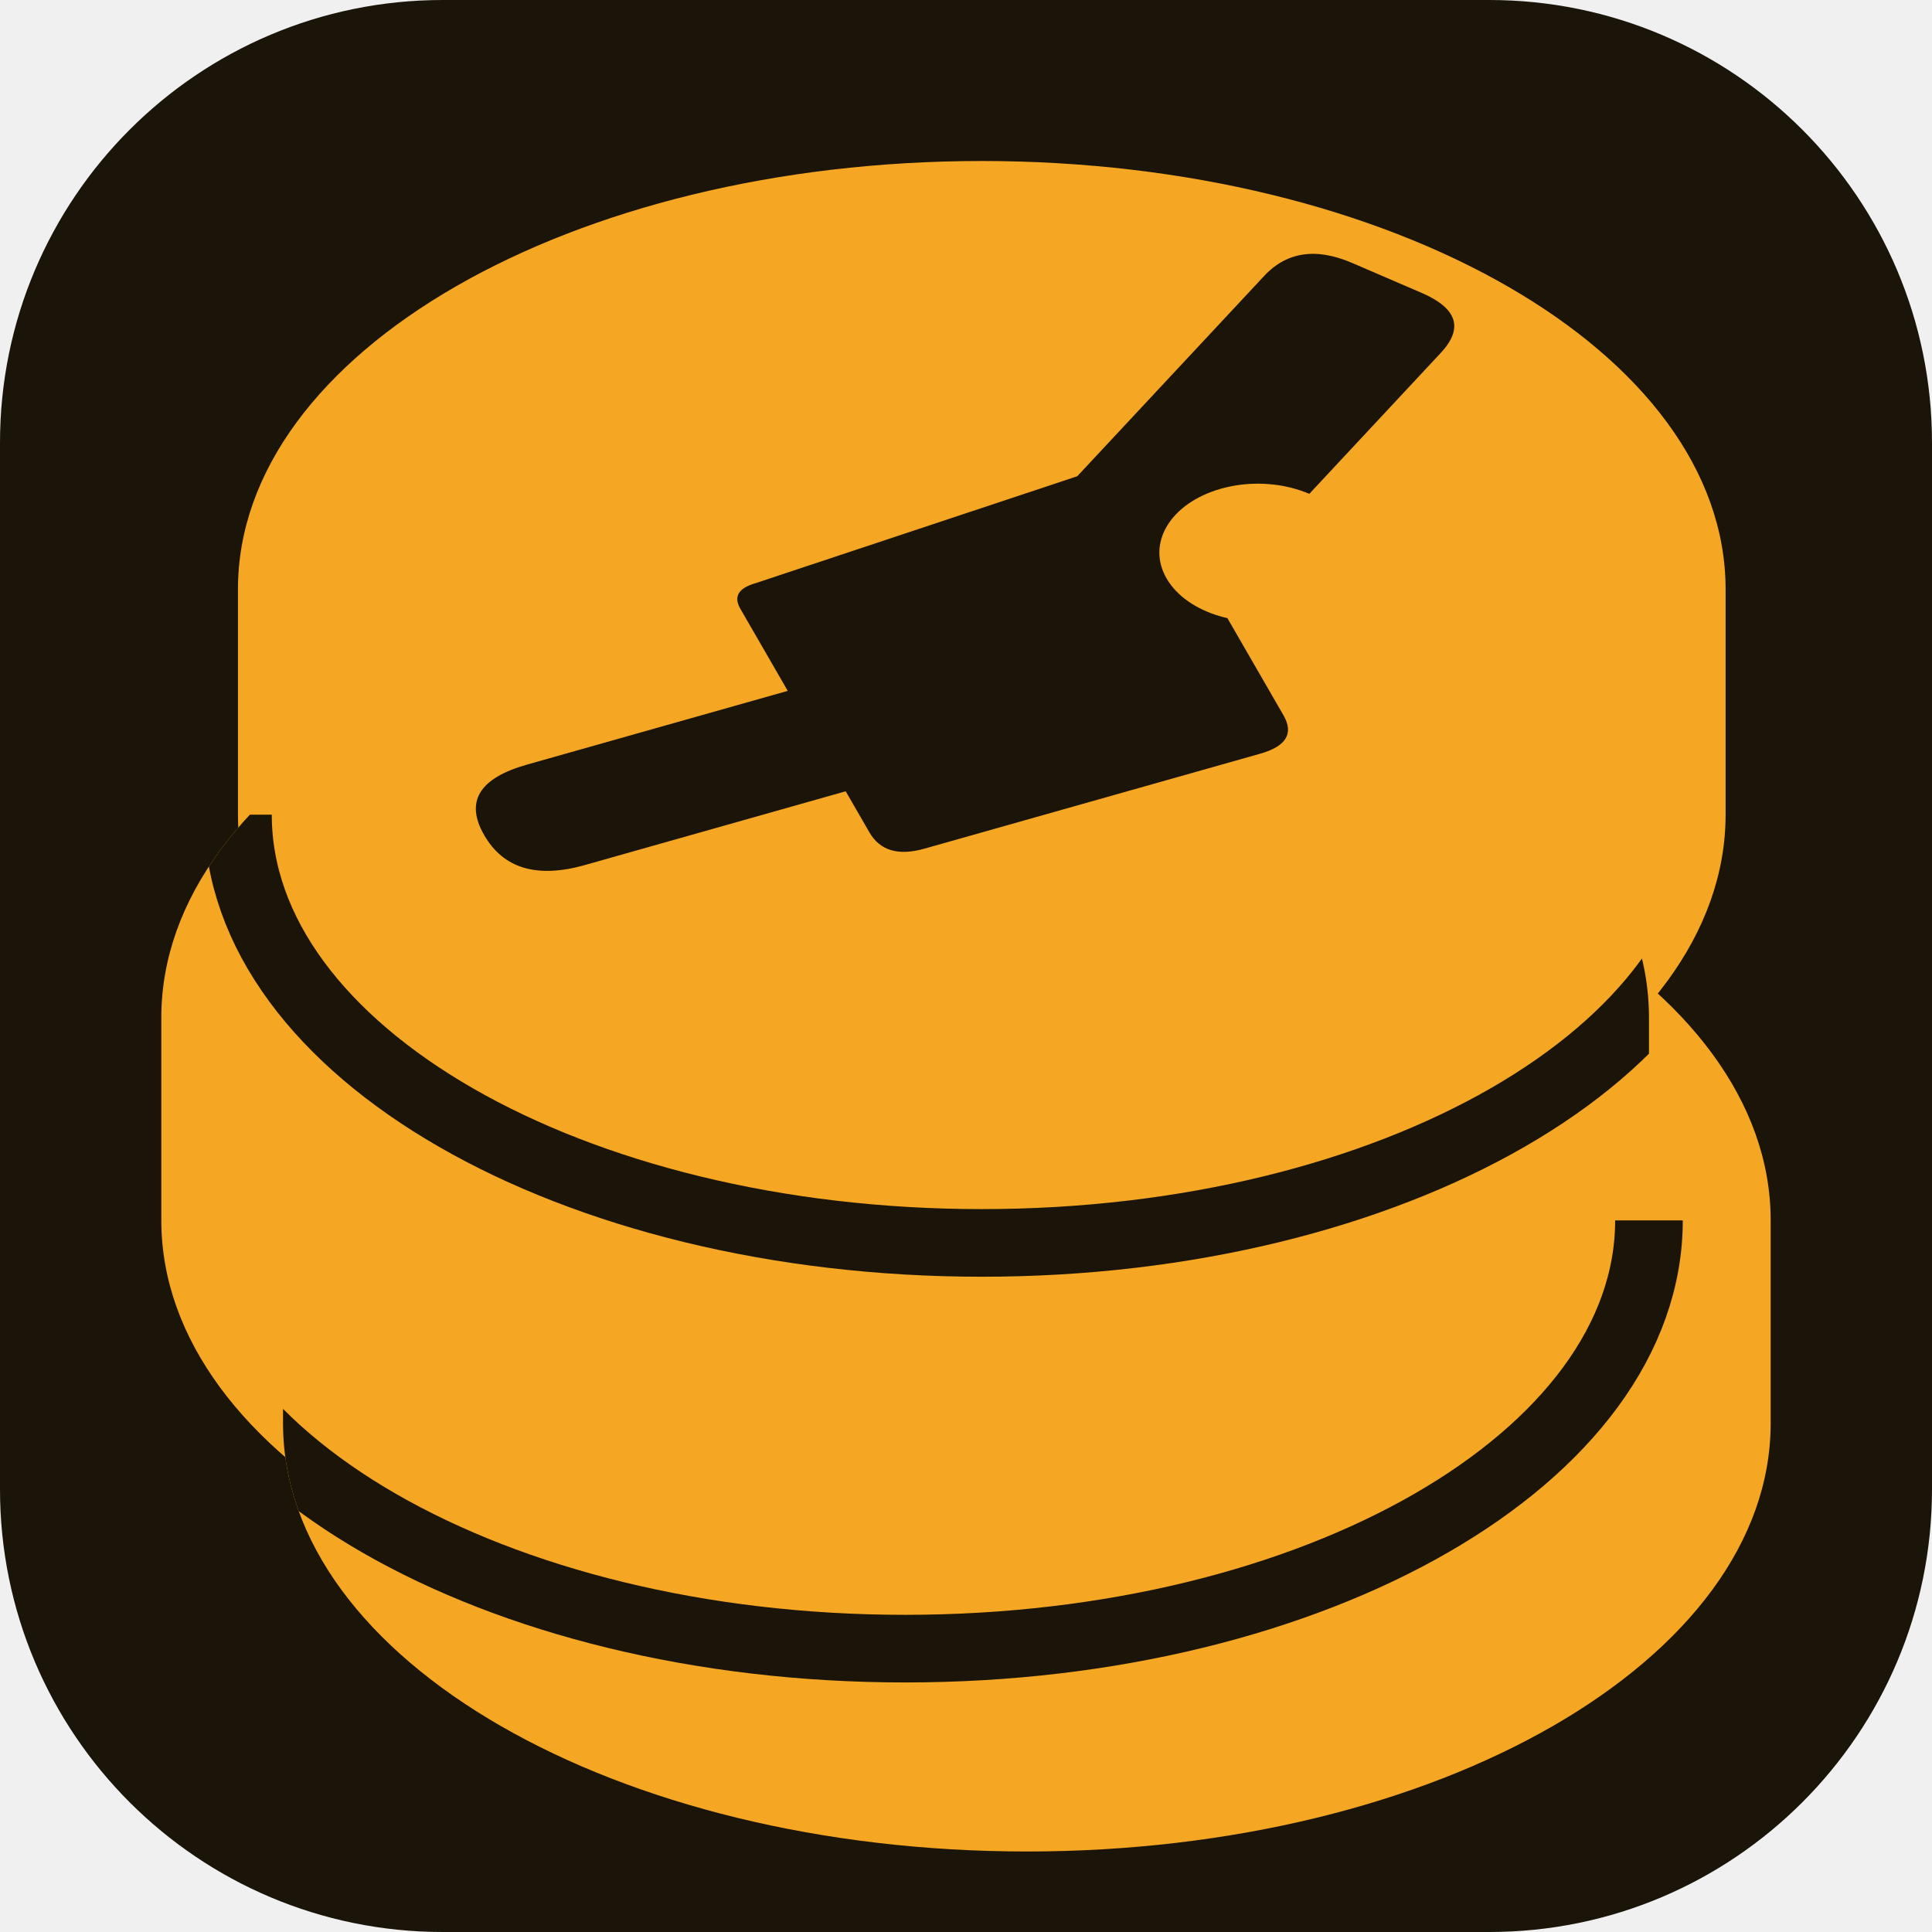
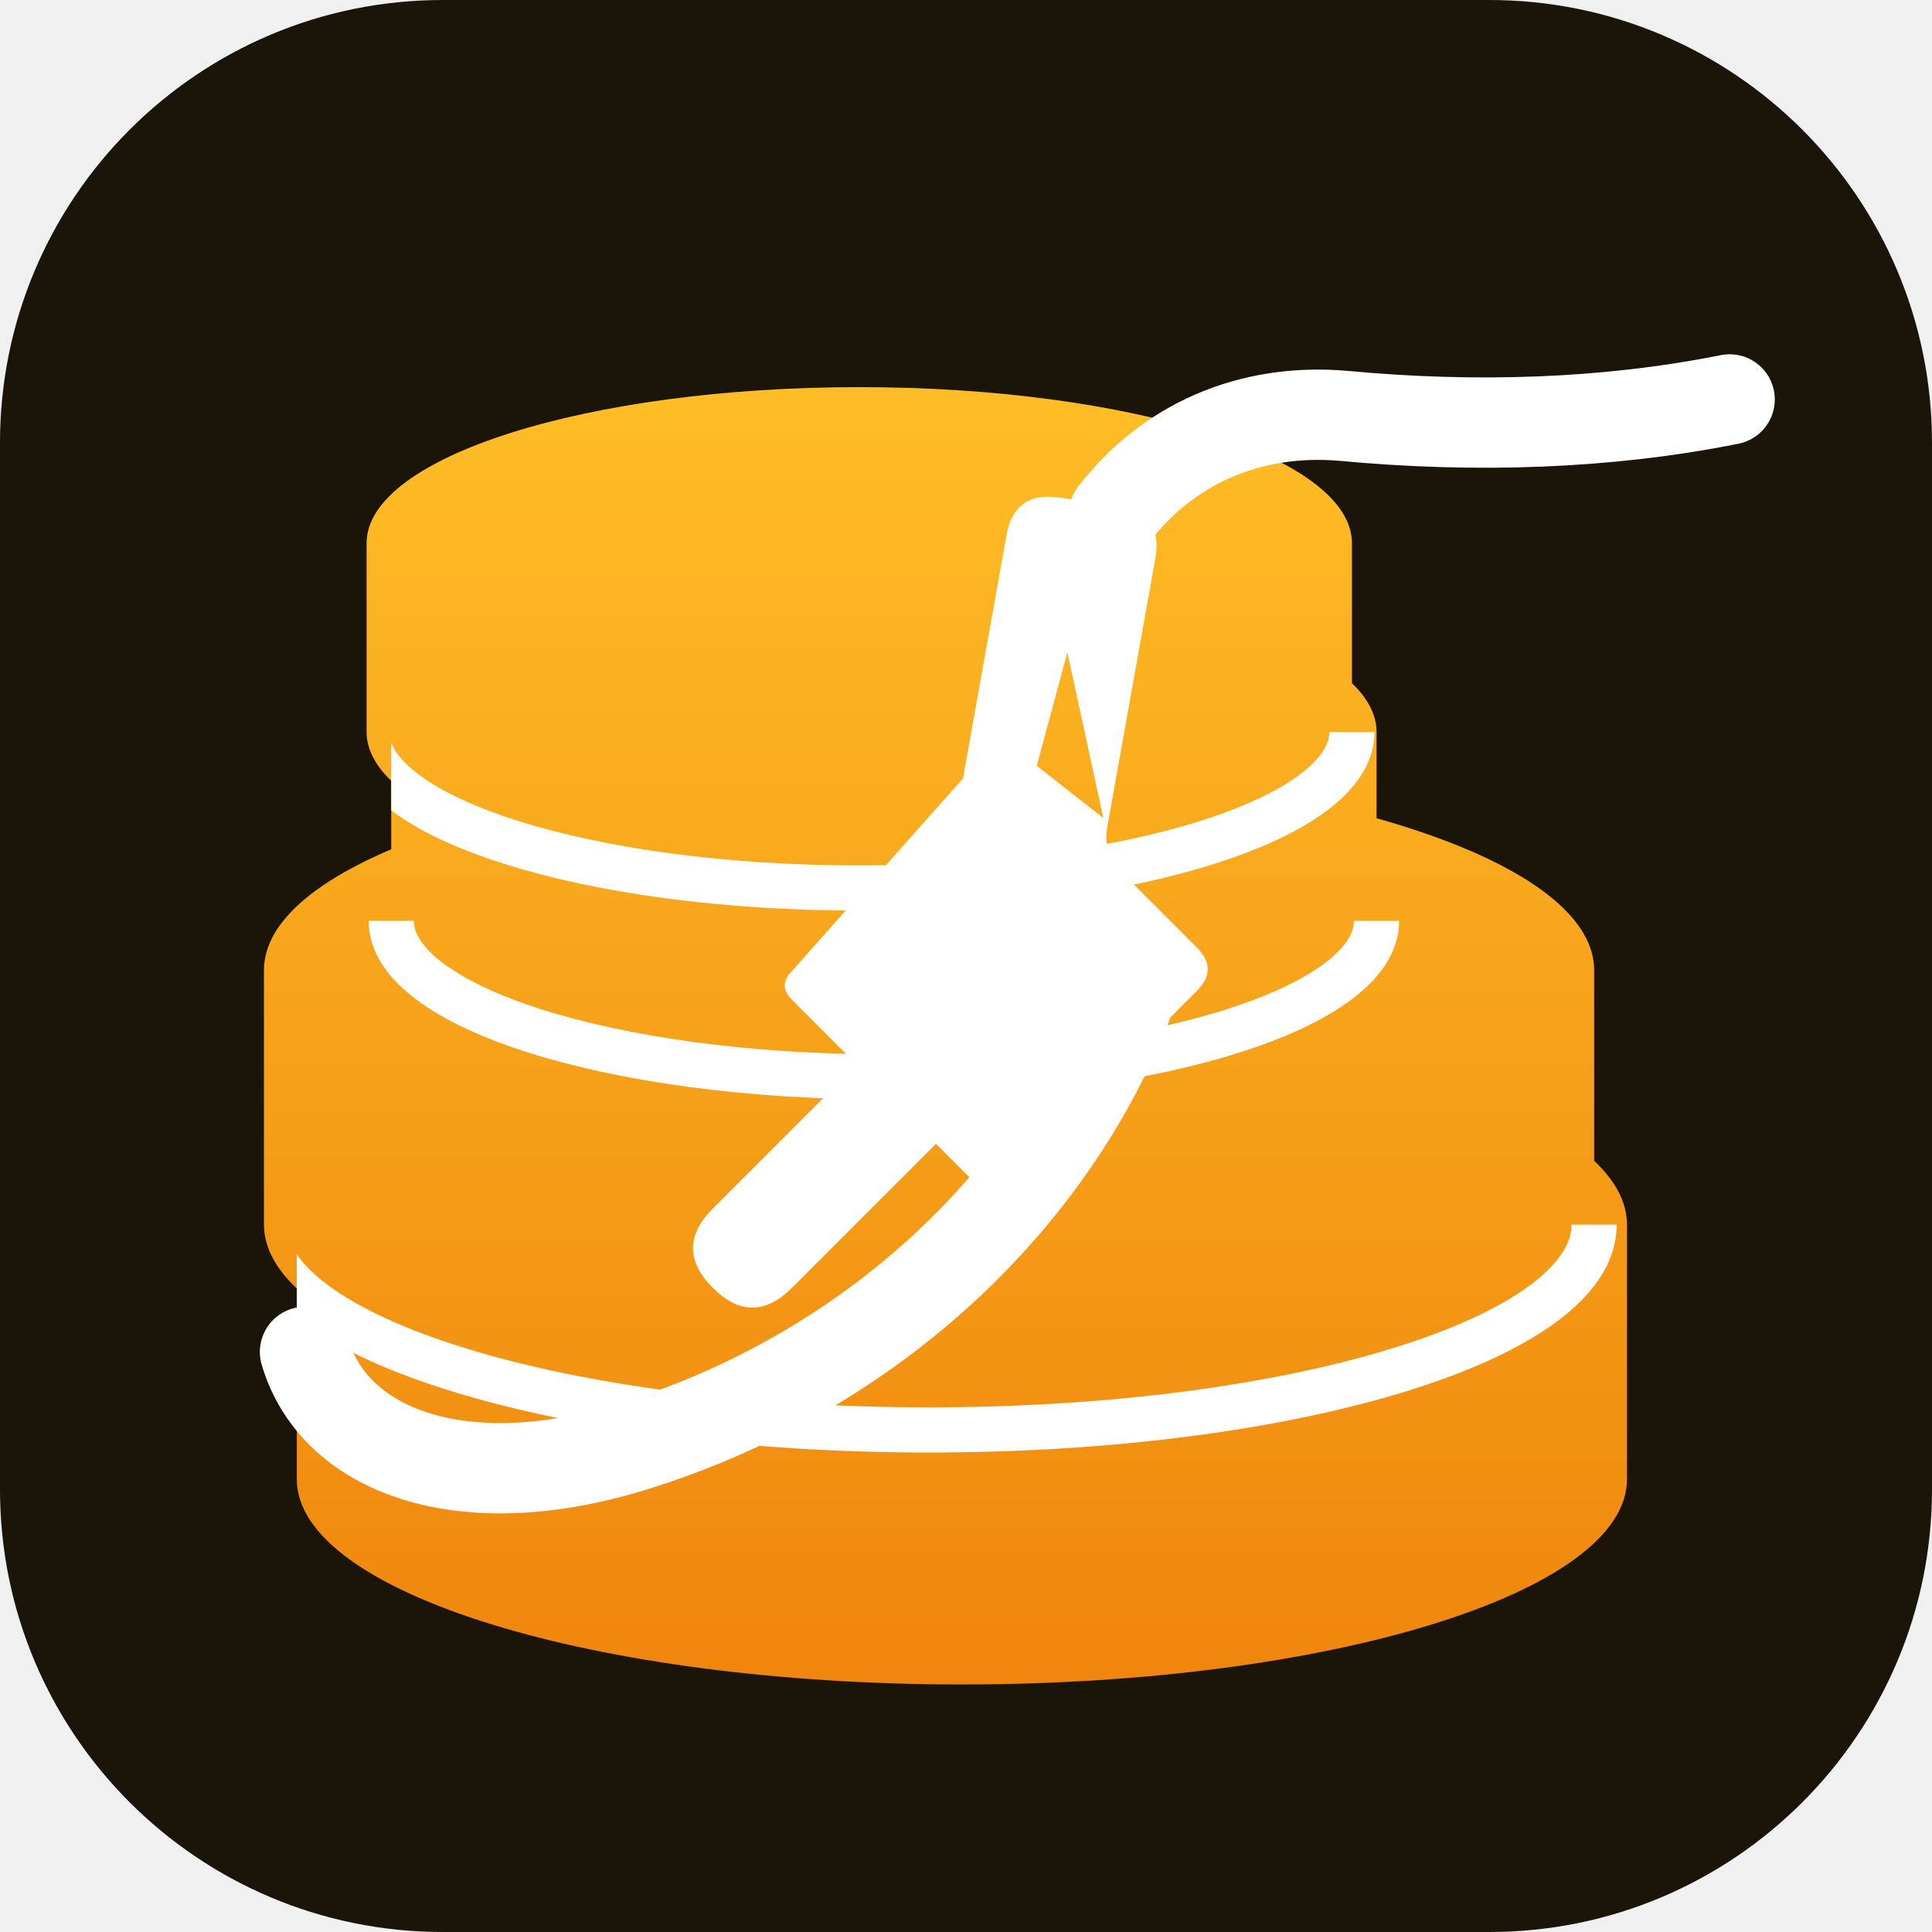
<svg xmlns="http://www.w3.org/2000/svg" viewBox="0 0 48 48">
  <defs>
-     <clipPath id="c2">
-       <path d="M5.8 27.5 A16.5 9.5 0 0 1 38.8 27.5 L38.8 32 A16.5 9.5 0 0 1 5.8 32 Z" />
+     <linearGradient id="g" x1="24" y1="6" x2="24" y2="44" gradientUnits="userSpaceOnUse">
+       <stop offset="0" stop-color="#ffc027" />
+       <stop offset="1" stop-color="#ed7d09" />
+     </linearGradient>
+     <clipPath id="ku2">
+       <path d="M10.6 15.8 A12 3.8 0 0 1 34.6 15.8 L34.6 20.4 A12 3.8 0 0 1 10.6 20.4 Z" />
    </clipPath>
-     <clipPath id="c3">
-       <path d="M8.5 32 A16.5 9.5 0 0 1 41.5 32 L41.5 36.5 A16.5 9.5 0 0 1 8.5 36.5 Z" />
+     <clipPath id="kb1">
+       <path d="M7.5 21.6 A16.2 5 0 0 1 39.9 21.6 L39.9 27.8 A16.2 5 0 0 1 7.5 27.8 Z" />
    </clipPath>
-     <mask id="m">
-       <path fill="#fff" d="M8.5 32 A16.5 9.5 0 0 1 41.5 32 L41.5 36.5 A16.5 9.5 0 0 1 8.5 36.5 Z" />
-       <path fill="#fff" d="M5.8 27.5 A16.5 9.5 0 0 1 38.8 27.5 L38.8 32 A16.5 9.5 0 0 1 5.8 32 Z" />
-       <path fill="#fff" d="M7.5 18 A16.5 9.5 0 0 1 40.5 18 L40.5 23 A16.5 9.5 0 0 1 7.5 23 Z" />
-       <path fill="none" stroke="#000" stroke-width="1.5" clip-path="url(#c2)" d="M7.5 23 A16.5 9.5 0 0 0 40.5 23" />
-       <path fill="none" stroke="#000" stroke-width="1.5" clip-path="url(#c3)" d="M5.8 32 A16.5 9.5 0 0 0 38.8 32" />
-       <g transform="translate(24 17.8) scale(0.78) scale(1 0.7) rotate(-22) translate(-23.3 -21.1)">
-         <path fill="#000" d="M8.5 23.2 L16.5 23.2 L16.5 19.6 Q16.5 18.8 17.3 18.8 L27.4 18.2 L35.3 12.7 Q36.8 11.6 37.9 13.1 L39.3 15.0 Q40.3 16.4 38.9 17.4 L30.0 23.6 Q29.2 24.2 29.2 25.2 L29.2 29.4 Q29.2 30.6 28.0 30.6 L17.7 30.6 Q16.5 30.6 16.5 29.4 L16.5 27.6 L8.5 27.6 Q6.3 27.6 6.3 25.4 Q6.3 23.2 8.5 23.2 Z" />
-         <circle cx="31" cy="23" r="2.8" fill="#fff" />
-       </g>
-     </mask>
+     <clipPath id="kb2">
+       <path d="M8.3 27.8 A16.2 5 0 0 1 40.7 27.8 L40.7 34 A16.2 5 0 0 1 8.3 34 Z" />
+     </clipPath>
  </defs>
  <rect width="48" height="48" rx="11" fill="#1a1409" />
-   <g transform="translate(24 25) scale(1.12) translate(-23.65 -27.25)">
-     <rect width="48" height="48" fill="#f5a623" mask="url(#m)" />
+   <g transform="translate(24 24) scale(1.02) translate(-24.6 -21.5)">
+     <path fill="url(#g)" d="M8.3 27.8 A16.2 5 0 0 1 40.7 27.8 L40.7 34 A16.2 5 0 0 1 8.3 34 Z" />
+     <path fill="url(#g)" d="M7.5 21.6 A16.2 5 0 0 1 39.9 21.6 L39.9 27.8 A16.2 5 0 0 1 7.5 27.8 Z" />
+     <path fill="none" stroke="#fff" stroke-width="1.1" clip-path="url(#kb2)" d="M7.5 27.8 A16.2 5 0 0 0 39.9 27.8" />
+     <path fill="url(#g)" d="M10.6 15.8 A12 3.8 0 0 1 34.6 15.8 L34.6 20.4 A12 3.8 0 0 1 10.6 20.4 Z" />
+     <path fill="none" stroke="#fff" stroke-width="1.1" clip-path="url(#kb1)" d="M10.6 20.4 A12 3.8 0 0 0 34.6 20.4" />
+     <path fill="url(#g)" d="M10 11.2 A12 3.8 0 0 1 34 11.2 L34 15.8 A12 3.8 0 0 1 10 15.8 Z" />
+     <path fill="none" stroke="#fff" stroke-width="1.1" clip-path="url(#ku2)" d="M10 15.8 A12 3.8 0 0 0 34 15.8" />
+     <path fill="none" stroke="#fff" stroke-width="2.2" stroke-linecap="round" d="M28.5 22.5 C 26.5 27.5, 22 31.5, 16.5 33.2 C 12.3 34.5, 9.2 33.3, 8.5 30.9" />
+     <g transform="translate(24 20) rotate(-45) scale(0.62) translate(-23.3 -21.1)">
+       <path fill="#fff" fill-rule="evenodd" d="M8.5 23.2 L16.5 23.2 L16.5 19.6 Q16.5 18.8 17.3 18.8 L27.4 18.2 L35.3 12.7 Q36.8 11.6 37.9 13.1 L39.3 15.0 Q40.3 16.4 38.9 17.4 L30.0 23.6 Q29.2 24.2 29.2 25.2 L29.2 29.4 Q29.2 30.6 28.0 30.6 L17.7 30.6 Q16.5 30.6 16.5 29.4 L16.5 27.6 L8.5 27.6 Q6.3 27.6 6.3 25.4 Q6.3 23.2 8.5 23.2 Z M29.8 19.9 L33.8 17.6 L30.2 23.2 Z" />
+     </g>
+     <path fill="none" stroke="#fff" stroke-width="2.2" stroke-linecap="round" d="M28.2 10.5 C 29.5 8.8, 31.5 7.9, 33.8 8.1 C 37 8.4, 40.2 8.3, 43.2 7.7" />
  </g>
</svg>
